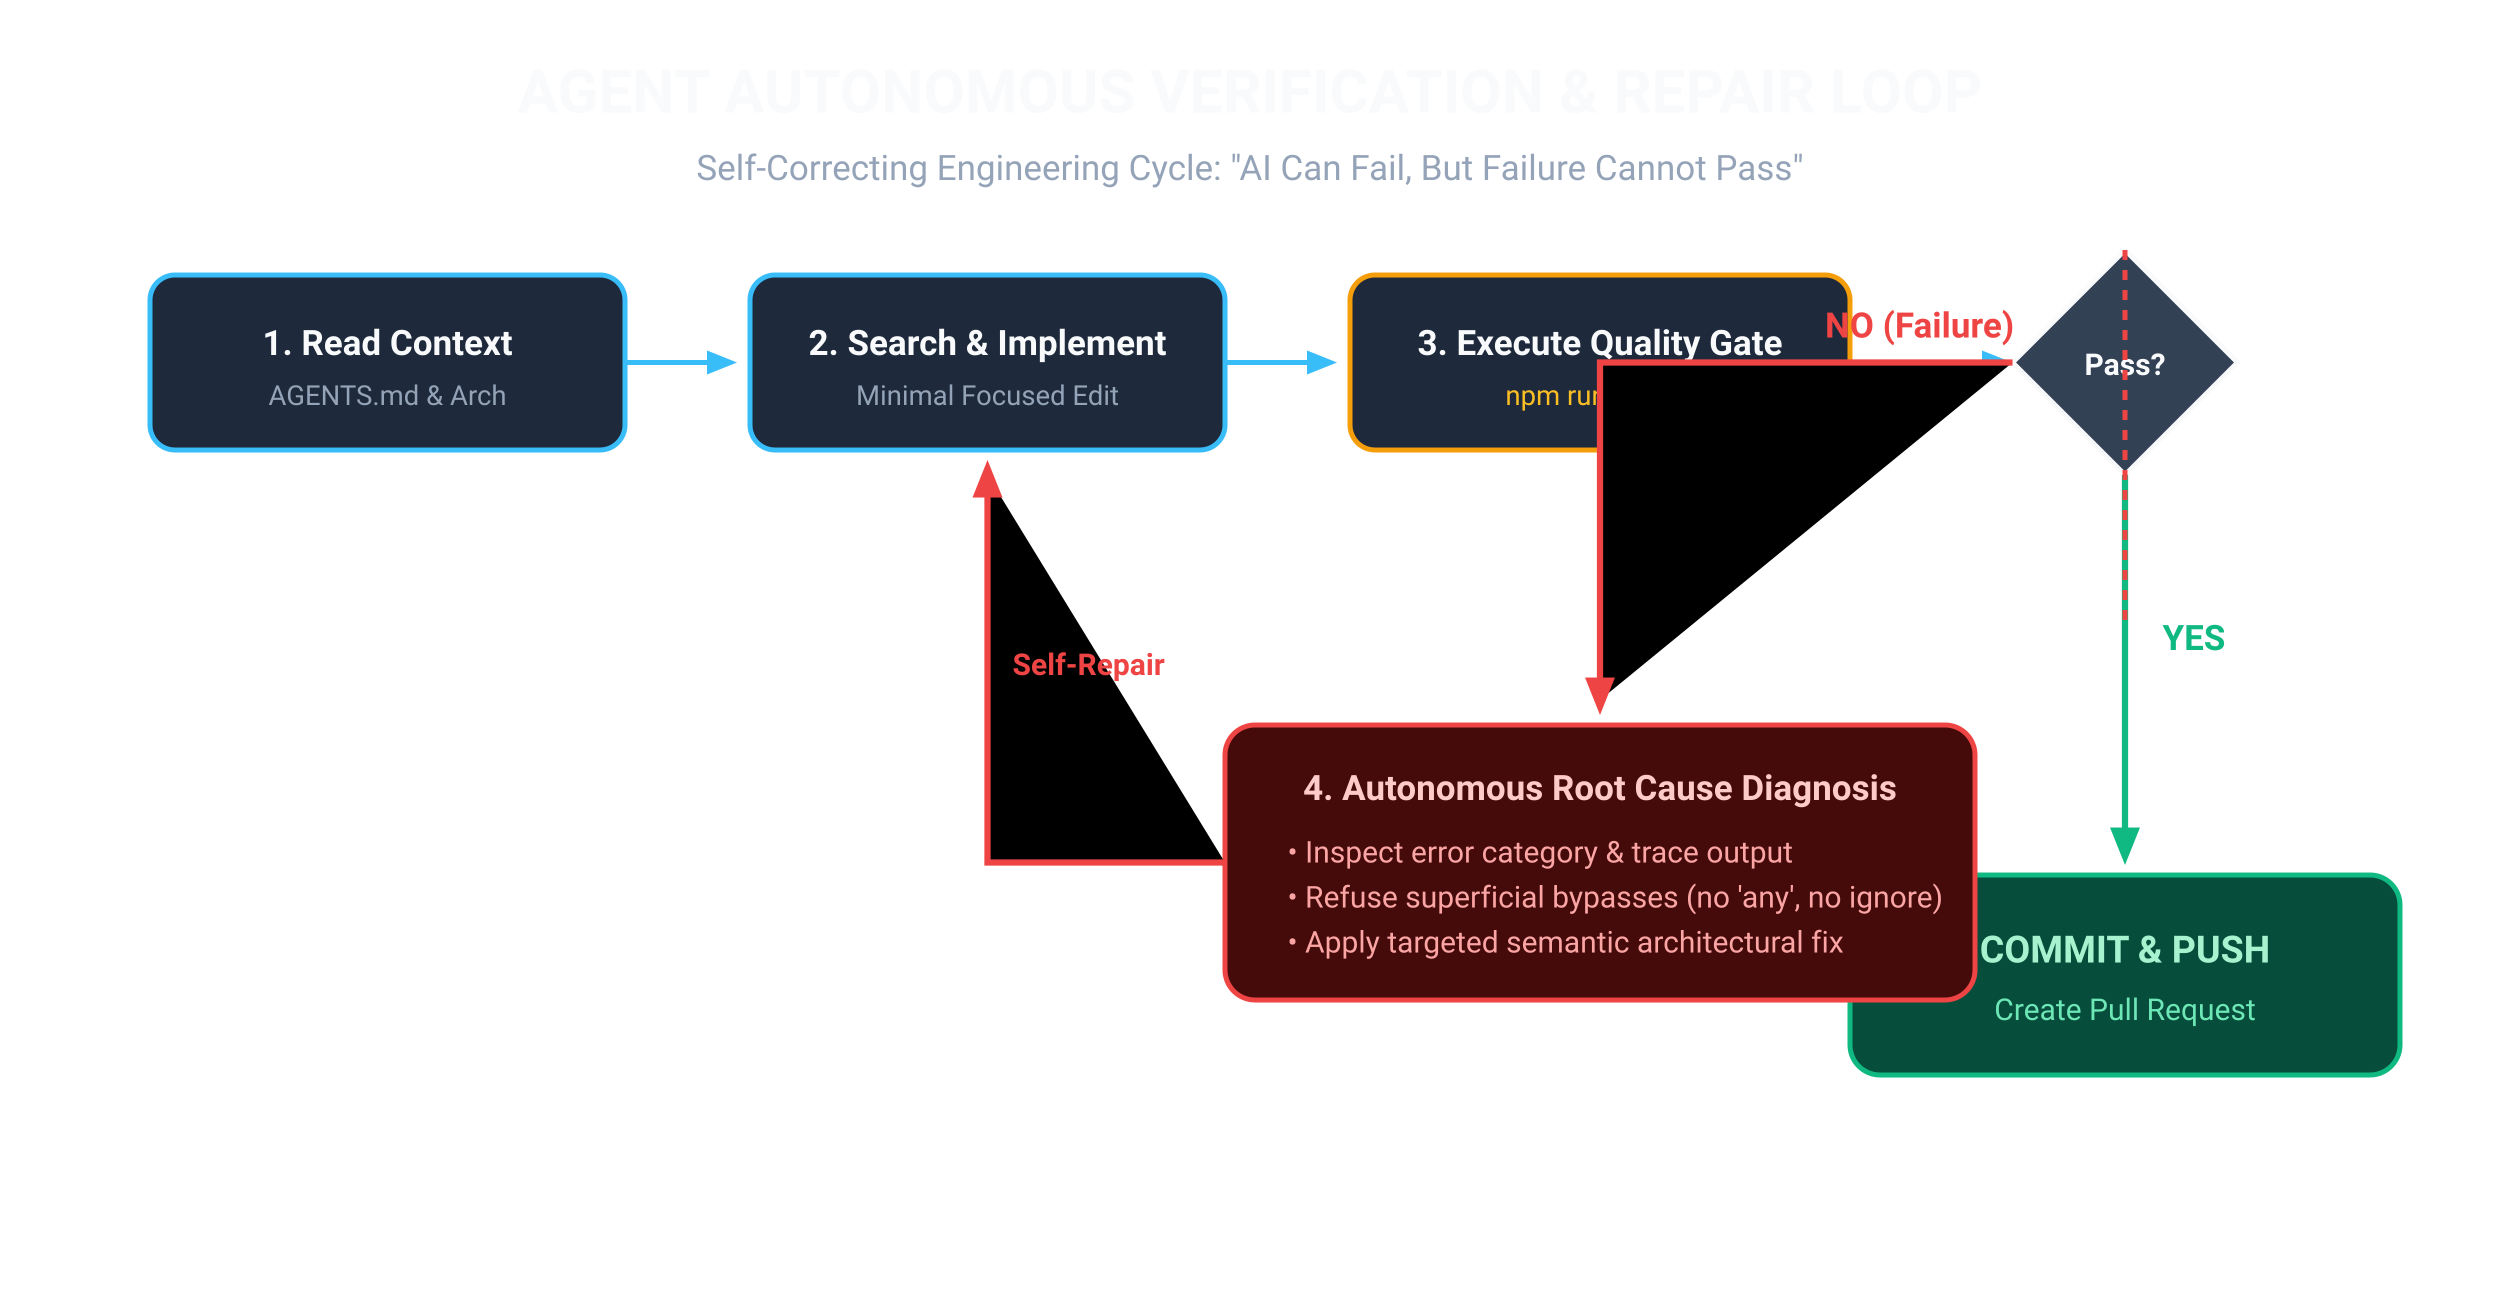
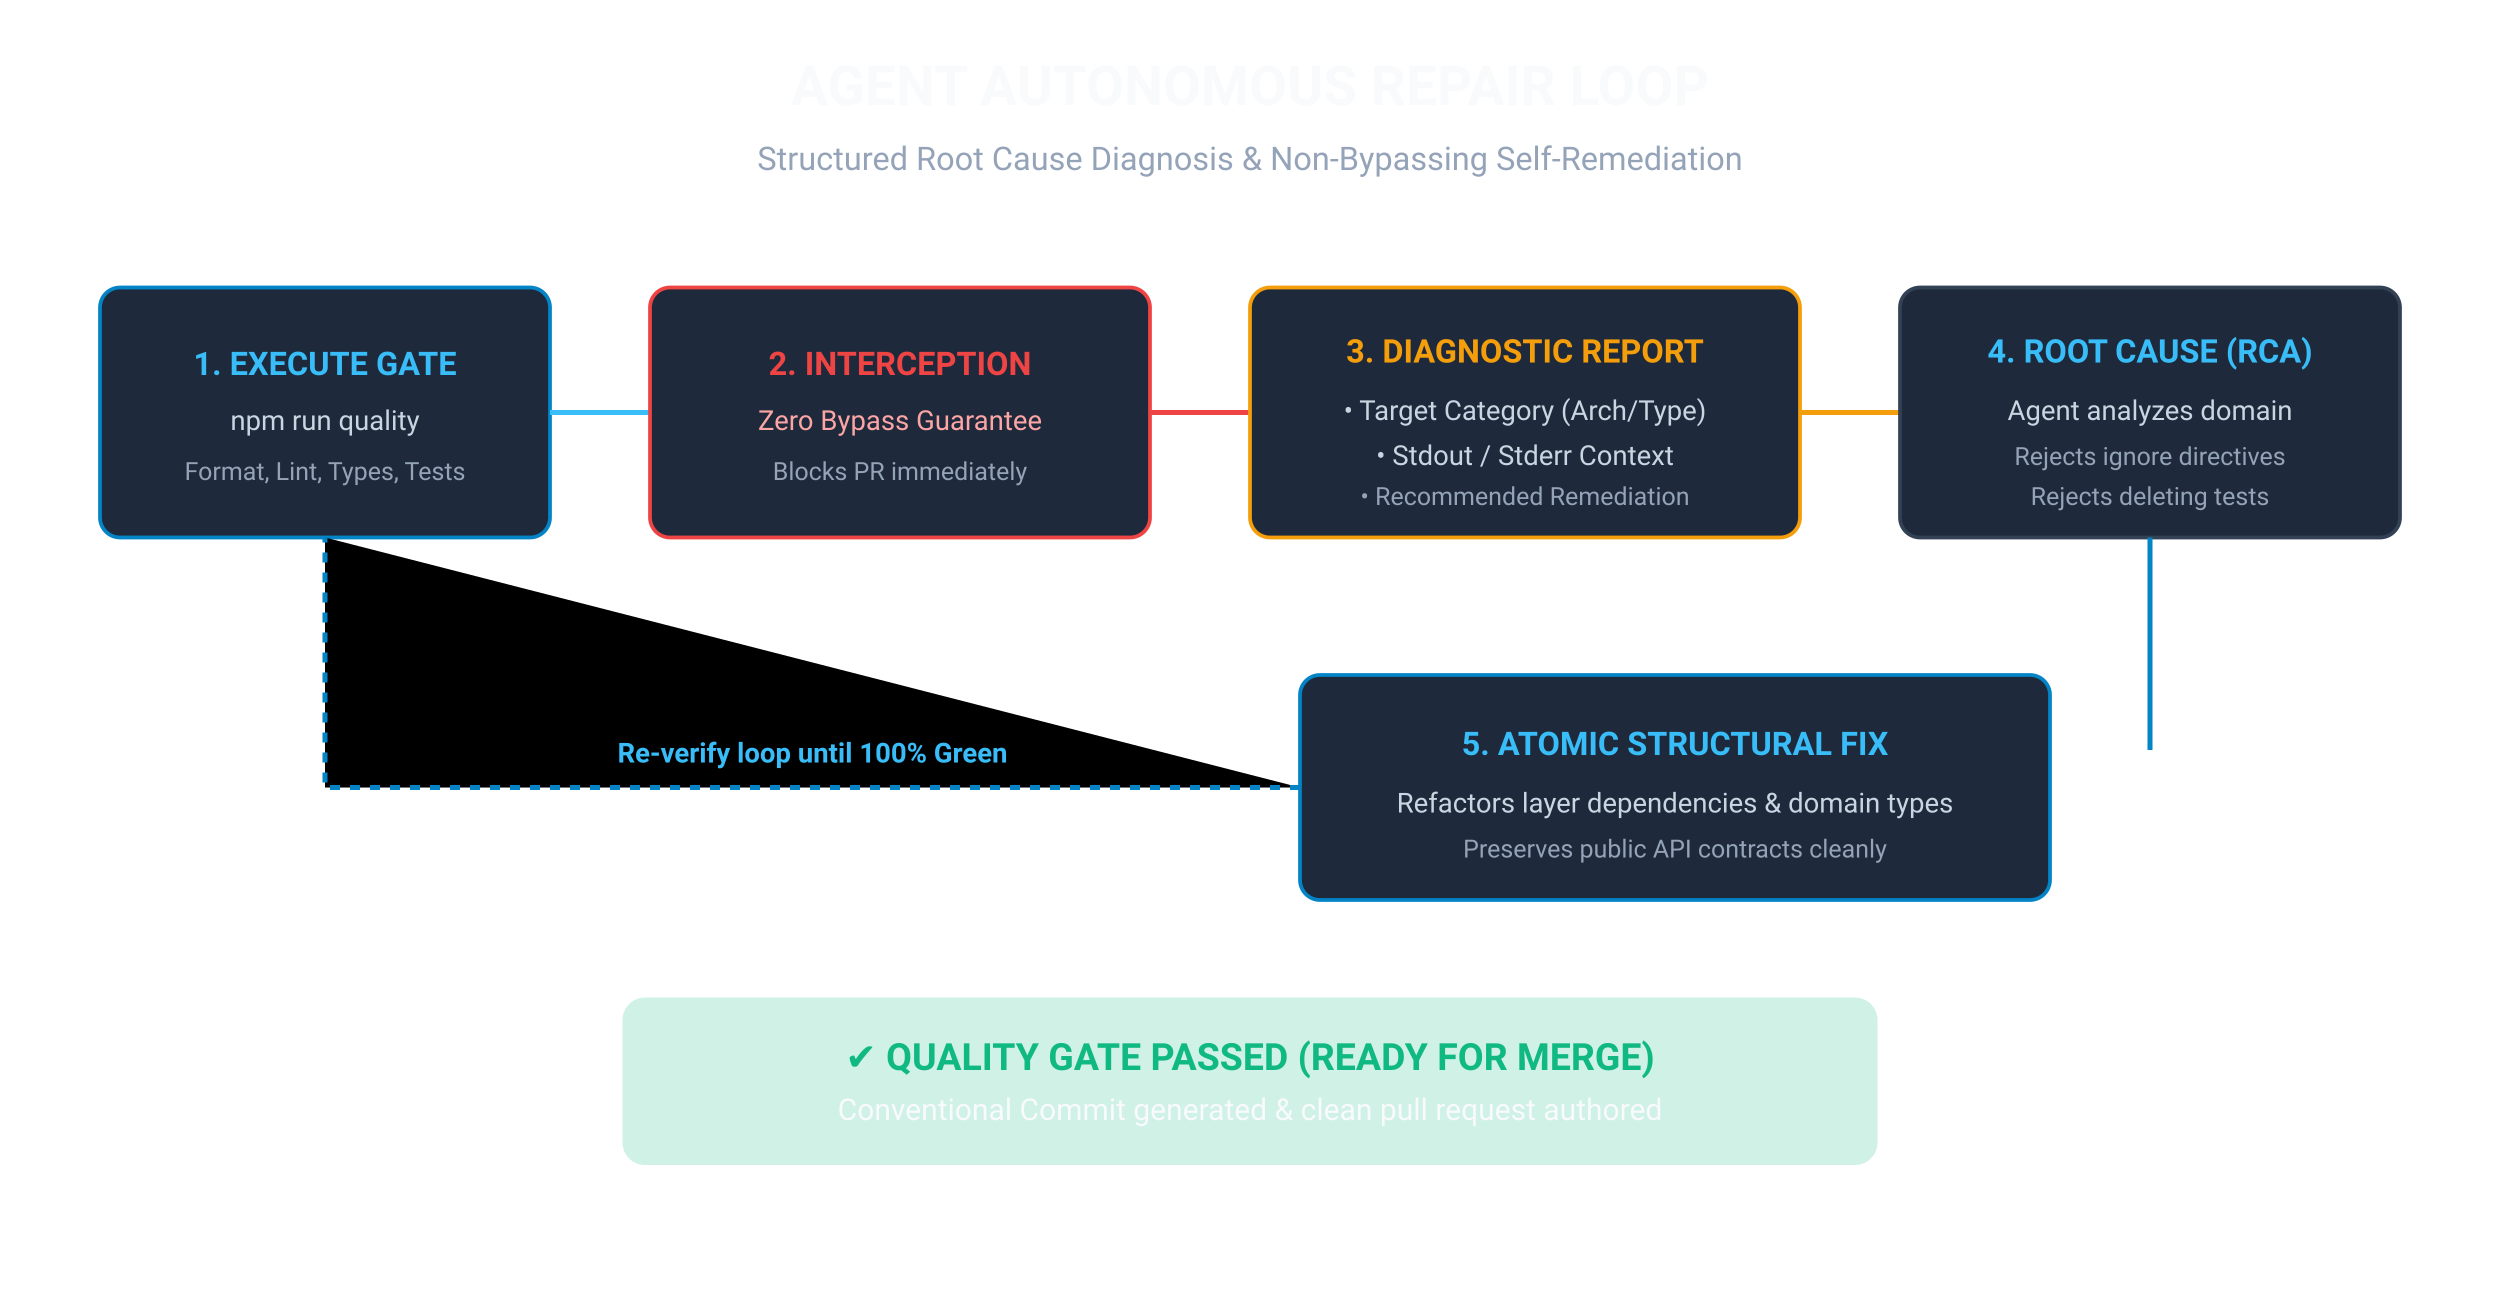
- <svg xmlns="http://www.w3.org/2000/svg" viewBox="0 0 1000 520" width="1000" height="520" style="background:#0f172a; font-family:-apple-system,BlinkMacSystemFont,'Segoe UI',Roboto,Helvetica,Arial,sans-serif;">
-   <defs>
-     <marker id="arrow" viewBox="0 0 10 10" refX="6" refY="5" markerWidth="6" markerHeight="6" orient="auto-start-reverse">
-       <path d="M 0 1 L 10 5 L 0 9 z" fill="#38bdf8" />
-     </marker>
-     <marker id="arrowGreen" viewBox="0 0 10 10" refX="6" refY="5" markerWidth="6" markerHeight="6" orient="auto-start-reverse">
-       <path d="M 0 1 L 10 5 L 0 9 z" fill="#10b981" />
-     </marker>
-     <marker id="arrowRed" viewBox="0 0 10 10" refX="6" refY="5" markerWidth="6" markerHeight="6" orient="auto-start-reverse">
-       <path d="M 0 1 L 10 5 L 0 9 z" fill="#ef4444" />
-     </marker>
-   </defs>
-   <text x="500" y="45" text-anchor="middle" fill="#f8fafc" font-size="24" font-weight="bold">AGENT AUTONOMOUS VERIFICATION &amp; REPAIR LOOP</text>
-   <text x="500" y="72" text-anchor="middle" fill="#94a3b8" font-size="14">Self-Correcting Engineering Cycle: "AI Can Fail, But Failure Cannot Pass"</text>
-   <g transform="translate(60, 110)">
-     <rect x="0" y="0" width="190" height="70" rx="10" fill="#1e293b" stroke="#38bdf8" stroke-width="2" />
-     <text x="95" y="32" text-anchor="middle" fill="#f8fafc" font-weight="bold" font-size="14">1. Read Context</text>
-     <text x="95" y="52" text-anchor="middle" fill="#94a3b8" font-size="11">AGENTS.md &amp; Arch</text>
-   </g>
-   <path d="M 250 145 L 290 145" stroke="#38bdf8" stroke-width="2" marker-end="url(#arrow)" />
-   <g transform="translate(300, 110)">
-     <rect x="0" y="0" width="190" height="70" rx="10" fill="#1e293b" stroke="#38bdf8" stroke-width="2" />
-     <text x="95" y="32" text-anchor="middle" fill="#f8fafc" font-weight="bold" font-size="14">2. Search &amp; Implement</text>
-     <text x="95" y="52" text-anchor="middle" fill="#94a3b8" font-size="11">Minimal Focused Edit</text>
-   </g>
-   <path d="M 490 145 L 530 145" stroke="#38bdf8" stroke-width="2" marker-end="url(#arrow)" />
-   <g transform="translate(540, 110)">
-     <rect x="0" y="0" width="200" height="70" rx="10" fill="#1e293b" stroke="#f59e0b" stroke-width="2" />
-     <text x="100" y="32" text-anchor="middle" fill="#f8fafc" font-weight="bold" font-size="14">3. Execute Quality Gate</text>
-     <text x="100" y="52" text-anchor="middle" fill="#fbbf24" font-size="11">npm run quality</text>
-   </g>
-   <path d="M 740 145 L 800 145" stroke="#38bdf8" stroke-width="2" marker-end="url(#arrow)" />
-   <g transform="translate(850, 145)">
-     <polygon points="0,-45 45,0 0,45 -45,0" fill="#334155" stroke="#f8fafc" stroke-width="2" />
-     <text x="0" y="5" text-anchor="middle" fill="#f8fafc" font-size="12" font-weight="bold">Pass?</text>
-   </g>
-   <path d="M 850 190 L 850 340" stroke="#10b981" stroke-width="2.5" marker-end="url(#arrowGreen)" />
-   <text x="865" y="260" fill="#10b981" font-weight="bold" font-size="14">YES</text>
-   <g transform="translate(740, 350)">
-     <rect x="0" y="0" width="220" height="80" rx="12" fill="#064e3b" stroke="#10b981" stroke-width="2" />
-     <text x="110" y="35" text-anchor="middle" fill="#a7f3d0" font-weight="bold" font-size="15">COMMIT &amp; PUSH</text>
-     <text x="110" y="58" text-anchor="middle" fill="#6ee7b7" font-size="12">Create Pull Request</text>
-   </g>
-   <path d="M 850 100 L 850 250" stroke="#ef4444" stroke-width="2" stroke-dasharray="4,4" />
-   <path d="M 805 145 L 640 145 L 640 280" stroke="#ef4444" stroke-width="2.5" marker-end="url(#arrowRed)" />
-   <text x="730" y="135" fill="#ef4444" font-weight="bold" font-size="14">NO (Failure)</text>
-   <g transform="translate(490, 290)">
-     <rect x="0" y="0" width="300" height="110" rx="12" fill="#450a0a" stroke="#ef4444" stroke-width="2" />
-     <text x="150" y="30" text-anchor="middle" fill="#fecaca" font-weight="bold" font-size="14">4. Autonomous Root Cause Diagnosis</text>
-     <text x="25" y="55" fill="#fca5a5" font-size="12">• Inspect error category &amp; trace output</text>
-     <text x="25" y="73" fill="#fca5a5" font-size="12">• Refuse superficial bypasses (no 'any', no ignore)</text>
-     <text x="25" y="91" fill="#fca5a5" font-size="12">• Apply targeted semantic architectural fix</text>
-   </g>
-   <path d="M 490 345 L 395 345 L 395 190" stroke="#ef4444" stroke-width="2.5" marker-end="url(#arrowRed)" />
-   <text x="405" y="270" fill="#ef4444" font-size="12" font-weight="bold">Self-Repair</text>
+ <svg xmlns="http://www.w3.org/2000/svg" viewBox="0 0 1000 520" width="1000" height="520" style="background:#090d16; font-family:-apple-system,BlinkMacSystemFont,'Segoe UI',Roboto,sans-serif;">
+   <text x="500" y="42" text-anchor="middle" fill="#f8fafc" font-size="22" font-weight="700">AGENT AUTONOMOUS REPAIR LOOP</text>
+   <text x="500" y="68" text-anchor="middle" fill="#94a3b8" font-size="13">Structured Root Cause Diagnosis &amp; Non-Bypassing Self-Remediation</text>
+   <rect x="40" y="115" width="180" height="100" rx="8" fill="#1e293b" stroke="#0284c7" stroke-width="1.5" />
+   <text x="130" y="150" text-anchor="middle" fill="#38bdf8" font-size="13" font-weight="700">1. EXECUTE GATE</text>
+   <text x="130" y="172" text-anchor="middle" fill="#cbd5e1" font-size="11">npm run quality</text>
+   <text x="130" y="192" text-anchor="middle" fill="#94a3b8" font-size="10">Format, Lint, Types, Tests</text>
+   <path d="M 220 165 L 260 165" stroke="#38bdf8" stroke-width="2" />
+   <rect x="260" y="115" width="200" height="100" rx="8" fill="#1e293b" stroke="#ef4444" stroke-width="1.5" />
+   <text x="360" y="150" text-anchor="middle" fill="#ef4444" font-size="13" font-weight="700">2. INTERCEPTION</text>
+   <text x="360" y="172" text-anchor="middle" fill="#fca5a5" font-size="11">Zero Bypass Guarantee</text>
+   <text x="360" y="192" text-anchor="middle" fill="#94a3b8" font-size="10">Blocks PR immediately</text>
+   <path d="M 460 165 L 500 165" stroke="#ef4444" stroke-width="2" />
+   <rect x="500" y="115" width="220" height="100" rx="8" fill="#1e293b" stroke="#f59e0b" stroke-width="1.5" />
+   <text x="610" y="145" text-anchor="middle" fill="#f59e0b" font-size="13" font-weight="700">3. DIAGNOSTIC REPORT</text>
+   <text x="610" y="168" text-anchor="middle" fill="#cbd5e1" font-size="11">• Target Category (Arch/Type)</text>
+   <text x="610" y="186" text-anchor="middle" fill="#cbd5e1" font-size="11">• Stdout / Stderr Context</text>
+   <text x="610" y="202" text-anchor="middle" fill="#94a3b8" font-size="10">• Recommended Remediation</text>
+   <path d="M 720 165 L 760 165" stroke="#f59e0b" stroke-width="2" />
+   <rect x="760" y="115" width="200" height="100" rx="8" fill="#1e293b" stroke="#334155" stroke-width="1.5" />
+   <text x="860" y="145" text-anchor="middle" fill="#38bdf8" font-size="13" font-weight="700">4. ROOT CAUSE (RCA)</text>
+   <text x="860" y="168" text-anchor="middle" fill="#cbd5e1" font-size="11">Agent analyzes domain</text>
+   <text x="860" y="186" text-anchor="middle" fill="#94a3b8" font-size="10">Rejects ignore directives</text>
+   <text x="860" y="202" text-anchor="middle" fill="#94a3b8" font-size="10">Rejects deleting tests</text>
+   <path d="M 860 215 L 860 300" stroke="#0284c7" stroke-width="2" />
+   <rect x="520" y="270" width="300" height="90" rx="8" fill="#1e293b" stroke="#0284c7" stroke-width="1.5" />
+   <text x="670" y="302" text-anchor="middle" fill="#38bdf8" font-size="13" font-weight="700">5. ATOMIC STRUCTURAL FIX</text>
+   <text x="670" y="325" text-anchor="middle" fill="#cbd5e1" font-size="11">Refactors layer dependencies &amp; domain types</text>
+   <text x="670" y="343" text-anchor="middle" fill="#94a3b8" font-size="10">Preserves public API contracts cleanly</text>
+   <path d="M 520 315 L 130 315 L 130 215" stroke="#0284c7" stroke-width="2" stroke-dasharray="4" />
+   <text x="325" y="305" text-anchor="middle" fill="#38bdf8" font-size="11" font-weight="600">Re-verify loop until 100% Green</text>
+   <rect x="250" y="400" width="500" height="65" rx="8" fill="#10b981" opacity="0.2" stroke="#10b981" stroke-width="2" />
+   <text x="500" y="428" text-anchor="middle" fill="#10b981" font-size="15" font-weight="700">✔ QUALITY GATE PASSED (READY FOR MERGE)</text>
+   <text x="500" y="448" text-anchor="middle" fill="#f8fafc" font-size="12">Conventional Commit generated &amp; clean pull request authored</text>
</svg>
